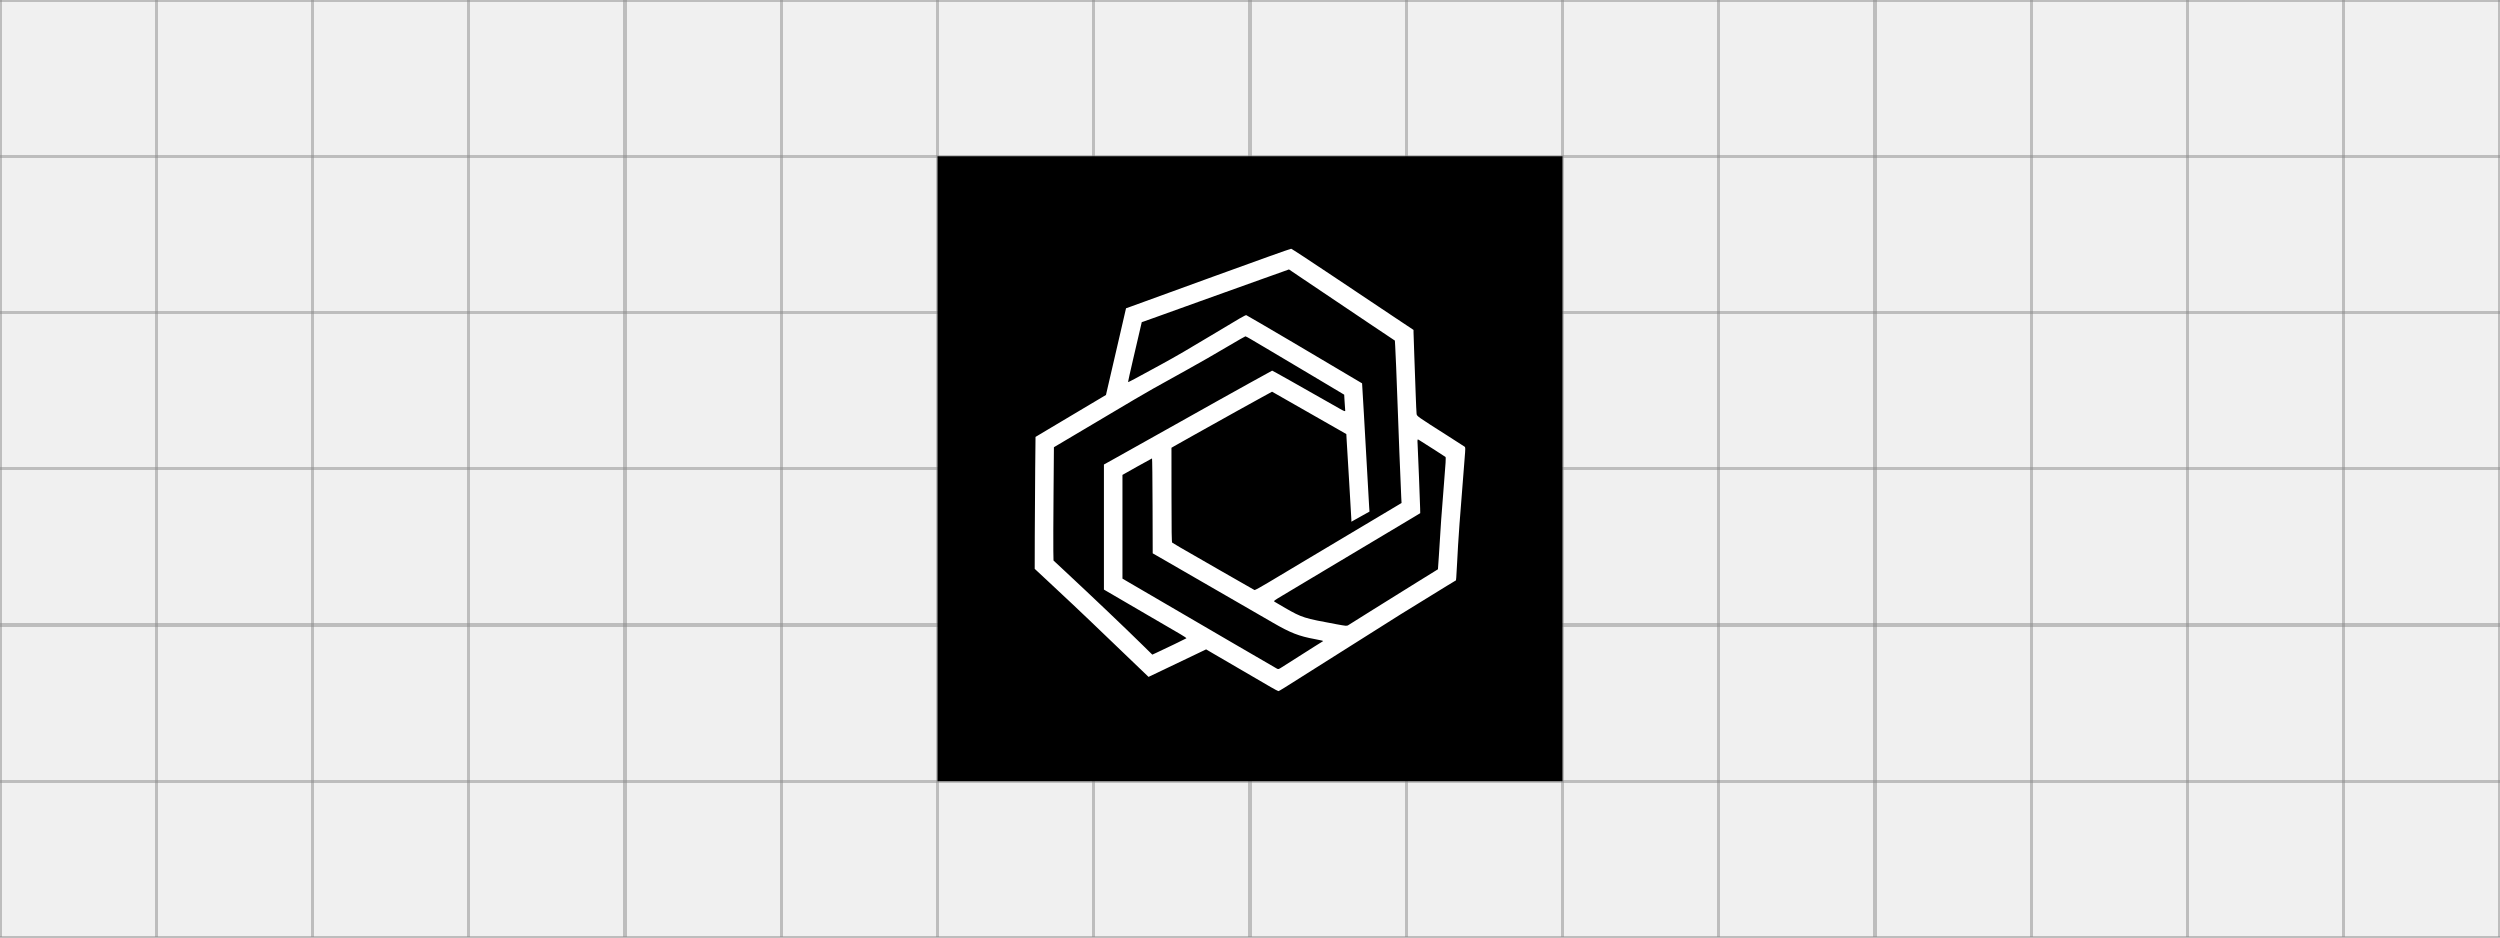
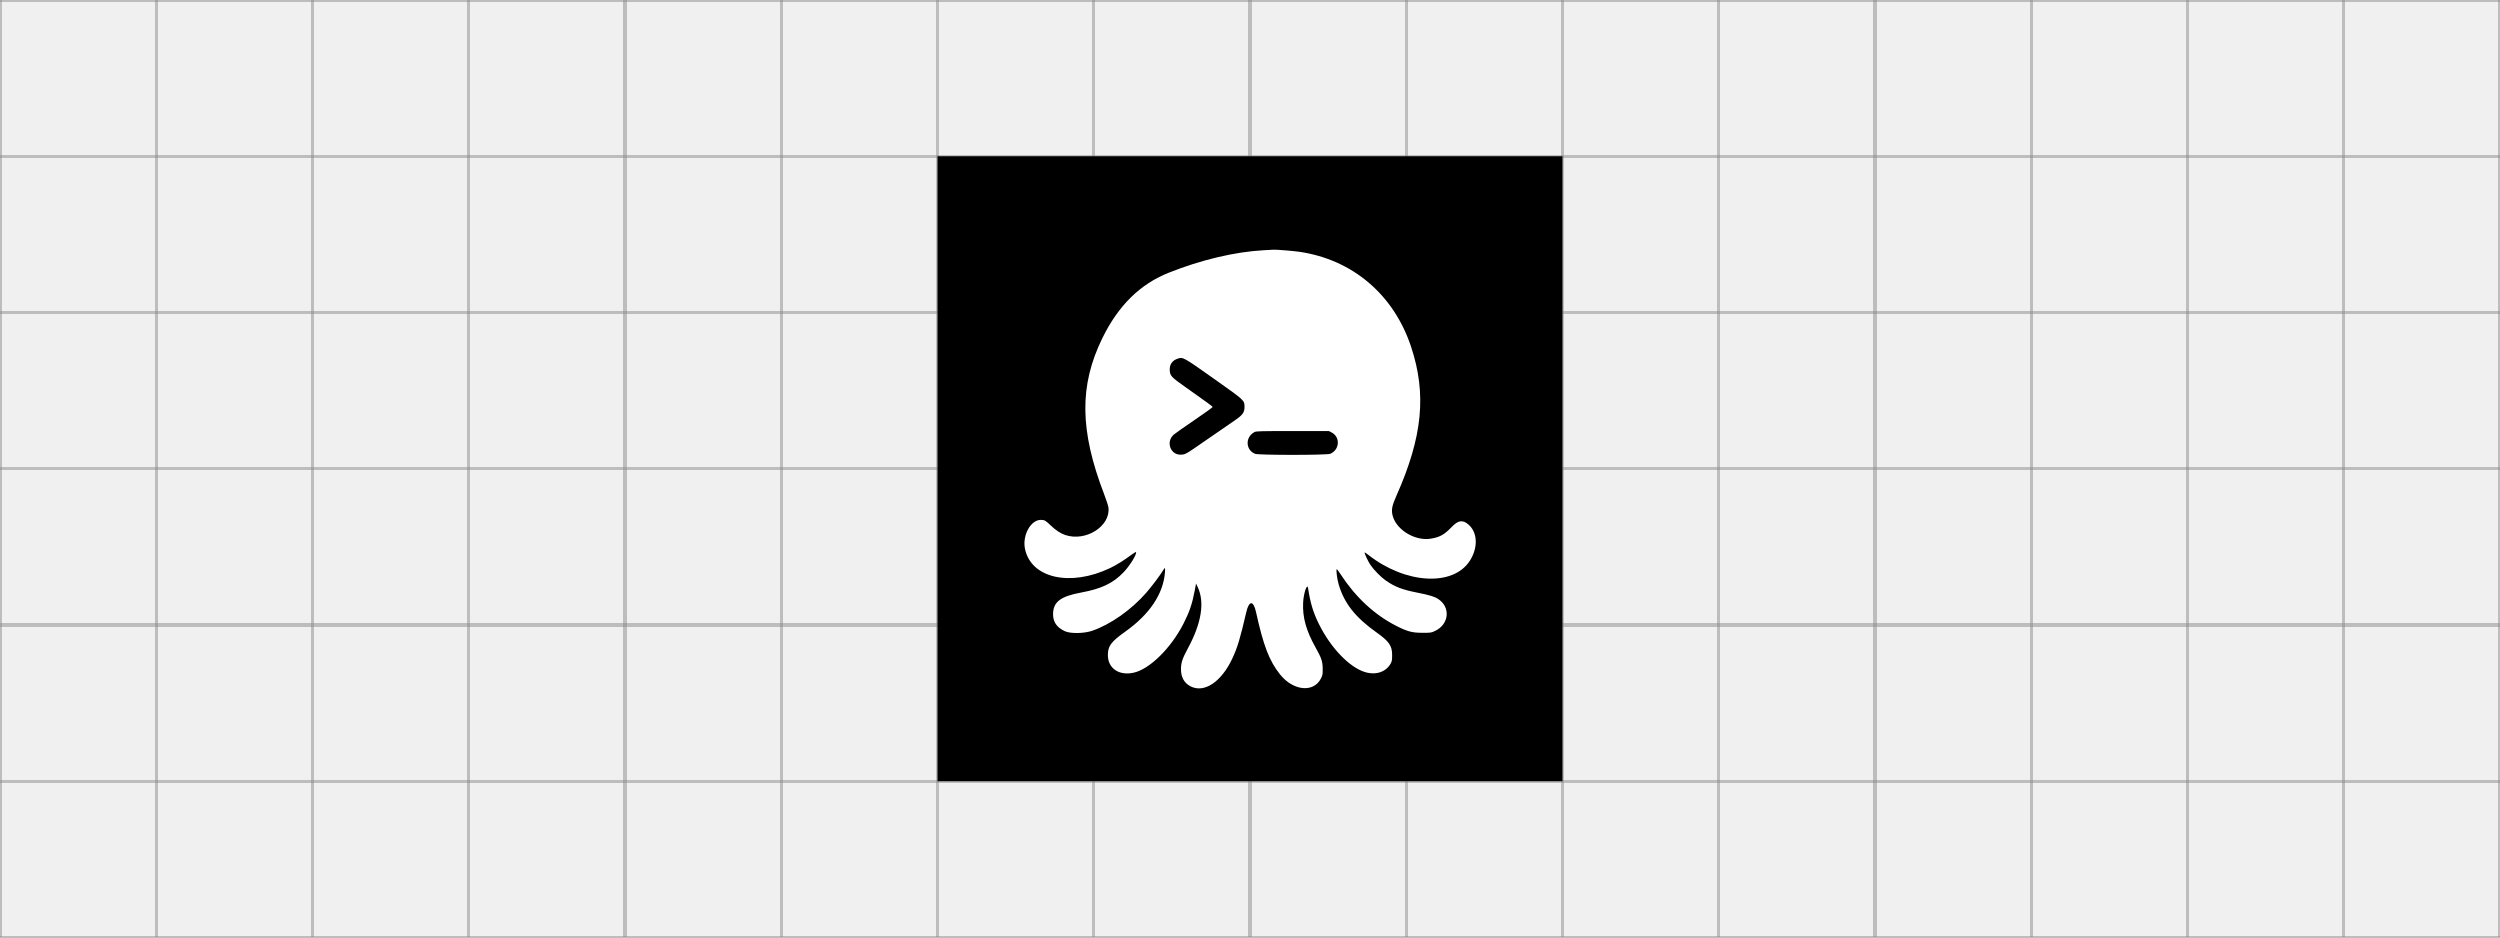
<svg xmlns="http://www.w3.org/2000/svg" width="800" height="300" viewBox="0 0 800 300">
  <g stroke="#8b8b8b" stroke-opacity="0.5" stroke-width="1" shape-rendering="crispEdges">
    <line x1="0" y1="0" x2="0" y2="300" />
    <line x1="50" y1="0" x2="50" y2="300" />
    <line x1="100" y1="0" x2="100" y2="300" />
    <line x1="150" y1="0" x2="150" y2="300" />
    <line x1="200" y1="0" x2="200" y2="300" />
    <line x1="250" y1="0" x2="250" y2="300" />
    <line x1="300" y1="0" x2="300" y2="300" />
    <line x1="350" y1="0" x2="350" y2="300" />
    <line x1="400" y1="0" x2="400" y2="300" />
    <line x1="450" y1="0" x2="450" y2="300" />
    <line x1="500" y1="0" x2="500" y2="300" />
    <line x1="550" y1="0" x2="550" y2="300" />
    <line x1="600" y1="0" x2="600" y2="300" />
    <line x1="650" y1="0" x2="650" y2="300" />
    <line x1="700" y1="0" x2="700" y2="300" />
    <line x1="750" y1="0" x2="750" y2="300" />
    <line x1="800" y1="0" x2="800" y2="300" />
    <line x1="0" y1="0" x2="800" y2="0" />
    <line x1="0" y1="50" x2="800" y2="50" />
    <line x1="0" y1="100" x2="800" y2="100" />
    <line x1="0" y1="150" x2="800" y2="150" />
    <line x1="0" y1="200" x2="800" y2="200" />
    <line x1="0" y1="250" x2="800" y2="250" />
    <line x1="0" y1="300" x2="800" y2="300" />
  </g>
  <rect x="300" y="50" width="200" height="200" fill="#000" />
-   <svg x="325" y="75" width="150" height="150" viewBox="200 198 860 860" fill="#fff" fill-rule="evenodd">
-     <path d="M 561.500 275.827 C 483.400 304.286, 415.686 328.929, 411.024 330.590 L 402.548 333.609 399.898 345.054 C 398.441 351.349, 394.505 368.425, 391.151 383 C 387.797 397.575, 381.957 422.775, 378.174 439 C 374.390 455.225, 370.046 473.928, 368.522 480.561 L 365.749 492.622 325.125 516.772 C 302.781 530.055, 273.700 547.372, 260.500 555.256 L 236.500 569.589 235.892 629.045 C 235.558 661.745, 235.220 716.205, 235.142 750.067 L 235 811.634 261.750 836.561 C 293.158 865.830, 320.130 891.218, 335.500 905.981 C 341.550 911.791, 368.404 937.545, 395.175 963.210 L 443.850 1009.874 468.675 998.037 C 482.329 991.527, 506.100 980.167, 521.500 972.792 L 549.500 959.383 562.500 967.026 C 579.317 976.913, 650.613 1018.467, 667.726 1028.357 C 675 1032.561, 681.484 1036, 682.134 1036 C 683.380 1036, 690.235 1031.741, 749 994.462 C 803.914 959.625, 889.613 905.508, 906 895.319 C 934.703 877.473, 975.814 852.152, 991.695 842.537 L 1007.890 832.732 1008.413 827.616 C 1008.701 824.802, 1009.419 812.375, 1010.010 800 C 1011.918 759.996, 1015.119 715.554, 1023.649 610.643 C 1025.407 589.025, 1025.405 588.769, 1023.463 587.332 C 1022.383 586.533, 1008.675 577.716, 993 567.739 C 934.515 530.516, 936.217 531.730, 935.596 526.809 C 935.297 524.439, 934.573 508.550, 933.987 491.500 C 933.401 474.450, 932.271 442.950, 931.476 421.500 C 930.681 400.050, 930.024 380.431, 930.015 377.901 L 930 373.303 892.750 348.513 C 872.263 334.878, 822.219 301.430, 781.543 274.183 C 740.867 246.936, 706.667 224.517, 705.543 224.363 C 704.419 224.209, 639.600 247.368, 561.500 275.827 M 691 266.093 C 685.225 268.175, 666.550 274.833, 649.500 280.887 C 632.450 286.942, 602.750 297.582, 583.500 304.532 C 564.250 311.482, 544.225 318.663, 539 320.491 C 528.525 324.155, 490.807 337.730, 459 349.283 C 447.725 353.378, 436.903 357.245, 434.952 357.875 L 431.403 359.022 428.099 373.261 C 426.282 381.092, 420.556 405.694, 415.374 427.930 C 410.193 450.167, 406.076 468.654, 406.227 469.012 C 406.478 469.612, 419.001 462.956, 466 437.243 C 495.360 421.180, 516.682 408.807, 560 382.697 C 613.009 350.746, 621.777 345.700, 623.283 346.278 C 624.570 346.772, 664.507 370.078, 708 395.715 C 746.454 418.383, 835.378 471.044, 835.636 471.303 C 835.761 471.428, 837.255 496.724, 838.956 527.515 C 843.454 608.972, 847.884 687.145, 848.593 697.556 L 849.209 706.612 837.354 713.209 C 830.834 716.837, 823.362 721.013, 820.750 722.488 L 816 725.171 816 721.722 C 816 719.825, 814.221 689.300, 812.047 653.887 C 809.873 618.474, 807.787 583.854, 807.412 576.953 L 806.730 564.405 796.615 558.587 C 784.861 551.825, 681.684 492.979, 674.969 489.206 L 670.439 486.661 652.469 496.486 C 628.746 509.458, 597.966 526.575, 527.500 565.982 C 510.450 575.518, 494.117 584.710, 491.204 586.409 L 485.909 589.500 485.965 675.975 C 486.009 743.419, 486.294 762.698, 487.261 763.578 C 487.942 764.198, 494.800 768.299, 502.500 772.692 C 510.200 777.085, 543.595 796.284, 576.710 815.356 C 609.826 834.428, 637.554 850.275, 638.327 850.572 C 639.101 850.869, 650.481 844.634, 663.617 836.717 C 676.753 828.800, 706.625 810.941, 730 797.032 C 766.008 775.604, 883.820 705.340, 902.276 694.284 L 908.052 690.824 907.501 680.662 C 906.984 671.131, 906.578 661.366, 904.019 597 C 903.461 582.975, 902.105 546.750, 901.005 516.500 C 898.719 453.605, 897.274 418.021, 896.404 403.189 L 895.799 392.878 854.150 365.043 C 813.046 337.574, 772.369 310.220, 725.500 278.533 L 701.500 262.307 691 266.093 M 593.500 401.080 C 564.657 418.144, 537.472 433.750, 514 446.718 C 457.750 477.794, 439.606 488.026, 417.916 500.904 C 404.396 508.932, 365.639 531.925, 331.790 552 L 270.247 588.500 269.550 674.500 C 269.167 721.800, 268.999 768.569, 269.177 778.432 L 269.500 796.364 291.500 816.854 C 341.415 863.342, 398.956 918.131, 433.139 951.718 L 450.779 969.050 458.139 965.656 C 474.084 958.305, 512.544 939.754, 513.293 939.055 C 513.729 938.647, 508.779 935.248, 502.293 931.502 C 495.807 927.755, 469.350 912.340, 443.500 897.247 C 417.650 882.153, 388.738 865.281, 379.250 859.753 L 362 849.703 362 734.972 L 362 620.242 381.750 609.250 C 414.942 590.776, 450.109 571.079, 504.500 540.499 C 533.100 524.419, 562.575 507.891, 570 503.769 C 577.425 499.647, 602.990 485.412, 626.811 472.137 C 650.632 458.862, 670.354 448, 670.638 448 C 671.414 448, 717.665 474.021, 780.264 509.677 C 807.388 525.126, 805.030 524.283, 804.478 518.343 C 804.230 515.679, 803.755 508.691, 803.422 502.814 L 802.816 492.128 747.658 459.206 C 717.321 441.100, 680.800 419.391, 666.500 410.964 C 652.200 402.538, 636.495 393.249, 631.600 390.322 C 626.705 387.395, 622.205 385.024, 621.600 385.053 C 620.995 385.082, 608.350 392.294, 593.500 401.080 M 937.528 583.750 C 938.284 597.462, 941.922 689.627, 942.136 700.500 L 942.313 709.500 931.406 716.087 C 925.408 719.709, 901.375 734.065, 878 747.988 C 854.625 761.912, 805.800 791.075, 769.500 812.796 C 733.200 834.517, 696.631 856.386, 688.236 861.394 C 674.648 869.500, 673.165 870.643, 674.736 871.804 C 675.706 872.521, 684.637 877.771, 694.582 883.471 C 725.566 901.227, 728.894 902.280, 789 913.331 C 806.156 916.485, 807.682 916.619, 810 915.165 C 811.375 914.303, 832.300 901.177, 856.500 885.995 C 880.700 870.814, 917.150 848.105, 937.500 835.532 C 957.850 822.958, 974.641 812.567, 974.812 812.440 C 974.984 812.313, 975.767 801.024, 976.552 787.354 C 979.133 742.418, 982.051 701.194, 985.992 654 C 988.981 618.207, 989.602 607.248, 988.688 606.405 C 987.773 605.561, 953.925 583.864, 940.285 575.378 C 936.948 573.302, 936.951 573.293, 937.528 583.750 M 422.750 624.190 L 396 639.289 396 734.426 L 396 829.562 404.750 834.708 C 409.563 837.539, 438.925 854.670, 470 872.777 C 501.075 890.885, 560.079 925.300, 601.119 949.257 C 642.160 973.213, 677.182 993.560, 678.945 994.471 C 682.127 996.117, 682.196 996.100, 688.325 992.226 C 721.214 971.437, 734.668 962.890, 747.475 954.651 C 755.711 949.352, 762.911 944.849, 763.475 944.645 C 765.631 943.864, 763.054 943.129, 749.387 940.629 C 719.769 935.212, 704.236 929.142, 671.813 910.317 C 658.991 902.872, 632.075 887.318, 612 875.753 C 591.925 864.188, 568.300 850.563, 559.500 845.475 C 505.141 814.046, 477.825 798.276, 465.500 791.208 L 451.500 783.179 451.245 696.090 C 451.104 648.190, 450.654 609.020, 450.245 609.045 C 449.835 609.070, 437.462 615.886, 422.750 624.190" />
+   <svg x="325" y="75" width="150" height="150" viewBox="240 242 770 770" fill="#fff" fill-rule="evenodd">
+     <path d="M 647.132 268.080 C 600.419 270.617, 544.536 283.855, 491.753 304.890 C 444.325 323.790, 408.695 358.869, 382.453 412.500 C 344.350 490.373, 345.161 563.935, 385.276 668.500 C 388.864 677.850, 392.087 687.750, 392.440 690.500 C 396.365 721.096, 355.526 747.253, 321.613 735.864 C 313.705 733.208, 305.938 728.094, 297.500 719.987 C 289.026 711.846, 287.498 711, 281.262 711 C 264.846 711, 250.963 736.184, 255.285 758.122 C 264.871 806.781, 329.726 821.523, 395.500 789.993 C 405.818 785.047, 419.395 776.553, 430.880 767.859 C 434.499 765.119, 437.624 763.371, 437.824 763.973 C 439.098 767.795, 427.654 786.244, 417.262 797.121 C 400.083 815.102, 380.937 824.222, 347.424 830.387 C 313.518 836.625, 301.484 845.960, 301.512 866 C 301.530 878.894, 307.602 887.645, 320.822 893.830 C 329.990 898.120, 352.576 897.751, 366 893.091 C 396.258 882.587, 430.354 858.519, 454.855 830.369 C 463.878 820.001, 478.725 800.158, 482.748 793.091 C 485.401 788.430, 485.939 789.303, 485.310 797.250 C 482.503 832.718, 460.117 866.134, 420.141 894.531 C 396.826 911.092, 391.566 918.164, 391.524 933 C 391.462 954.828, 409.810 967.367, 433.948 961.994 C 460.296 956.128, 495.227 921.664, 515.877 881.160 C 525.634 862.024, 530.119 848.792, 534.205 827.086 L 536.379 815.538 539.215 821.634 C 550.812 846.560, 545.294 880.686, 522.992 921.964 C 514.147 938.334, 511.786 945.288, 511.617 955.464 C 511.390 969.131, 516.793 979.028, 527.458 984.482 C 549.825 995.921, 577.948 977.173, 595.883 938.867 C 604.437 920.595, 608.655 906.611, 618.917 862.500 C 623.447 843.026, 630.654 843.064, 634.935 862.585 C 646.987 917.555, 656.743 942.861, 674.377 964.903 C 696.146 992.111, 729.886 995.257, 741.710 971.182 C 744.227 966.056, 744.491 964.521, 744.410 955.500 C 744.302 943.584, 742.468 938.067, 732.990 921.141 C 717.208 892.960, 711.173 871.423, 712.251 847.131 C 712.935 831.719, 718.968 813.889, 720.376 823.120 C 724.121 847.677, 728.872 863.325, 738.408 882.500 C 757.357 920.605, 787.259 952.102, 812.500 960.544 C 831.131 966.774, 848.429 961.234, 856.345 946.500 C 858.113 943.209, 858.494 940.815, 858.492 933 C 858.489 917.776, 853.491 910.529, 832.953 895.967 C 797.986 871.174, 779.557 847.756, 770.582 816.706 C 767.929 807.532, 766.047 791.947, 767.606 792.071 C 768.098 792.109, 771.047 796.047, 774.160 800.821 C 798.343 837.908, 829.364 866.696, 864.611 884.762 C 883.295 894.339, 891.148 896.460, 908 896.482 C 922.172 896.500, 922.649 896.430, 929.068 893.388 C 952.011 882.516, 954.842 854.682, 934.383 841.130 C 928.091 836.962, 920.481 834.626, 899.754 830.496 C 874.763 825.516, 863.293 821.116, 848.211 810.720 C 839.970 805.040, 828.157 792.956, 822.471 784.390 C 818.701 778.711, 812.467 765.200, 813.254 764.413 C 813.477 764.190, 816.324 766.095, 819.580 768.648 C 880.633 816.503, 958.948 820.871, 986.238 777.943 C 999.810 756.595, 998.934 731.915, 984.144 718.896 C 974.540 710.442, 967.100 711.411, 956.500 722.498 C 944.116 735.450, 936.227 739.782, 921.017 741.979 C 894.634 745.789, 863.777 726.085, 858.896 702.310 C 857.130 693.710, 858.560 687.039, 865.544 671.311 C 908.564 574.427, 915.427 504.337, 889.529 426.390 C 861.098 340.823, 793.423 283.373, 706 270.590 C 696.124 269.146, 667.887 266.871, 663.500 267.165 C 662.400 267.239, 655.034 267.651, 647.132 268.080 M 506.764 445.952 C 497.301 448.953, 492.561 455.761, 493.179 465.464 C 493.747 474.385, 495.712 476.485, 518.586 492.615 C 552.132 516.272, 563.357 524.462, 563.657 525.500 C 563.815 526.050, 550.378 535.725, 533.795 547 C 517.213 558.275, 501.856 569.075, 499.670 571 C 486.524 582.573, 494.108 604.226, 511.200 603.924 C 517.304 603.816, 520.374 602.417, 531.886 594.500 C 537.485 590.650, 552.963 579.989, 566.283 570.808 C 579.602 561.627, 594.958 551.052, 600.406 547.308 C 612.887 538.731, 616.008 534.373, 615.984 525.554 C 615.954 514.544, 616.547 515.098, 567.982 480.717 C 515.640 443.661, 515.048 443.325, 506.764 445.952 M 632.500 566.662 C 616.980 574.844, 617.409 595.841, 633.232 602.452 C 638.812 604.784, 751.199 604.779, 756.782 602.447 C 772.361 595.939, 773.693 574.859, 759 567.355 L 754.500 565.056 695 565.068 C 642.694 565.079, 635.137 565.271, 632.500 566.662" />
  </svg>
</svg>
